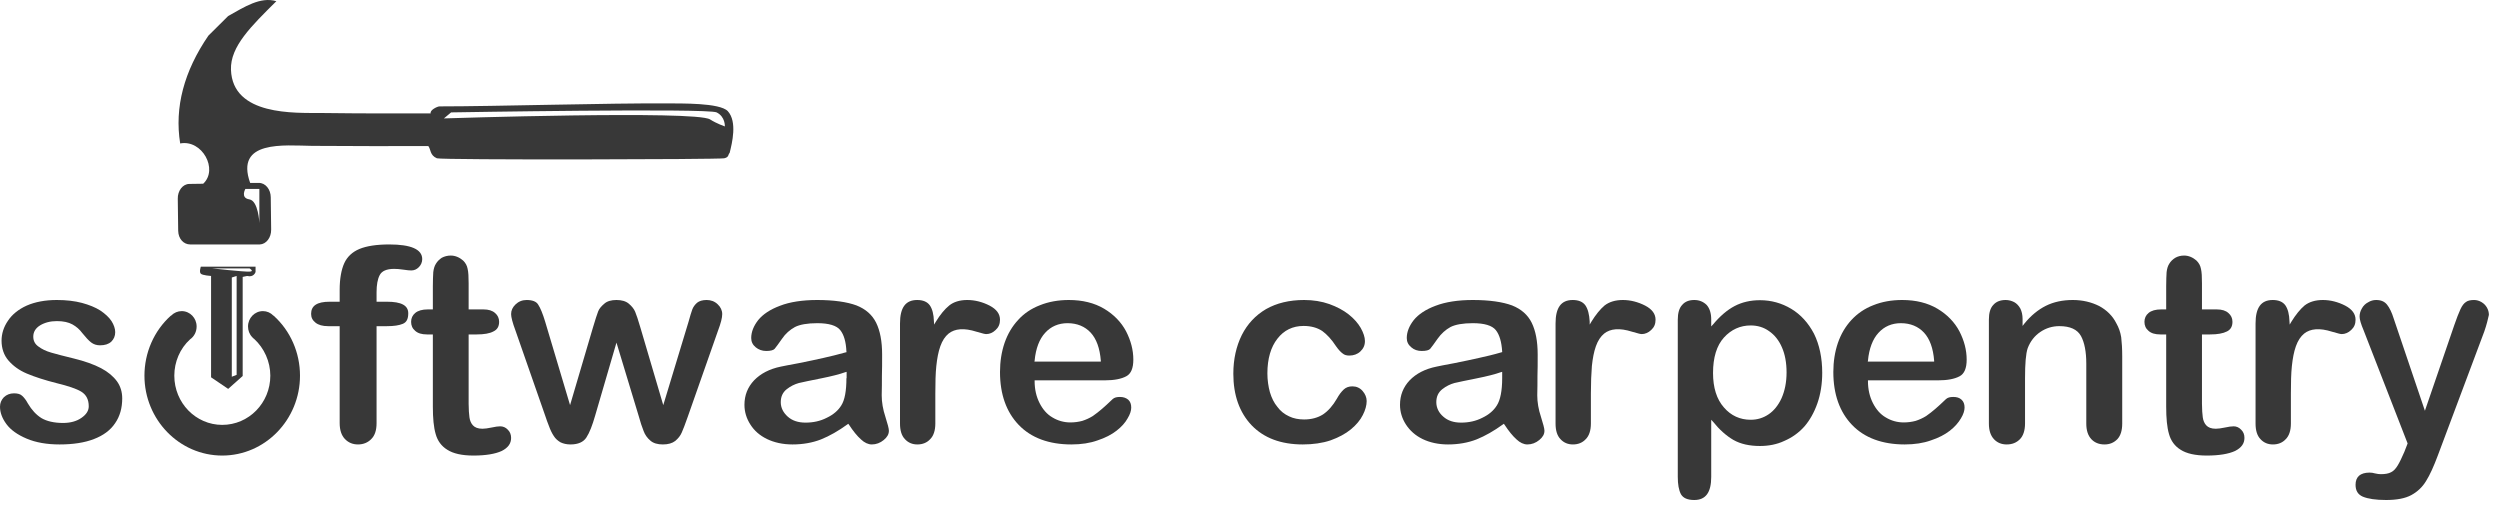
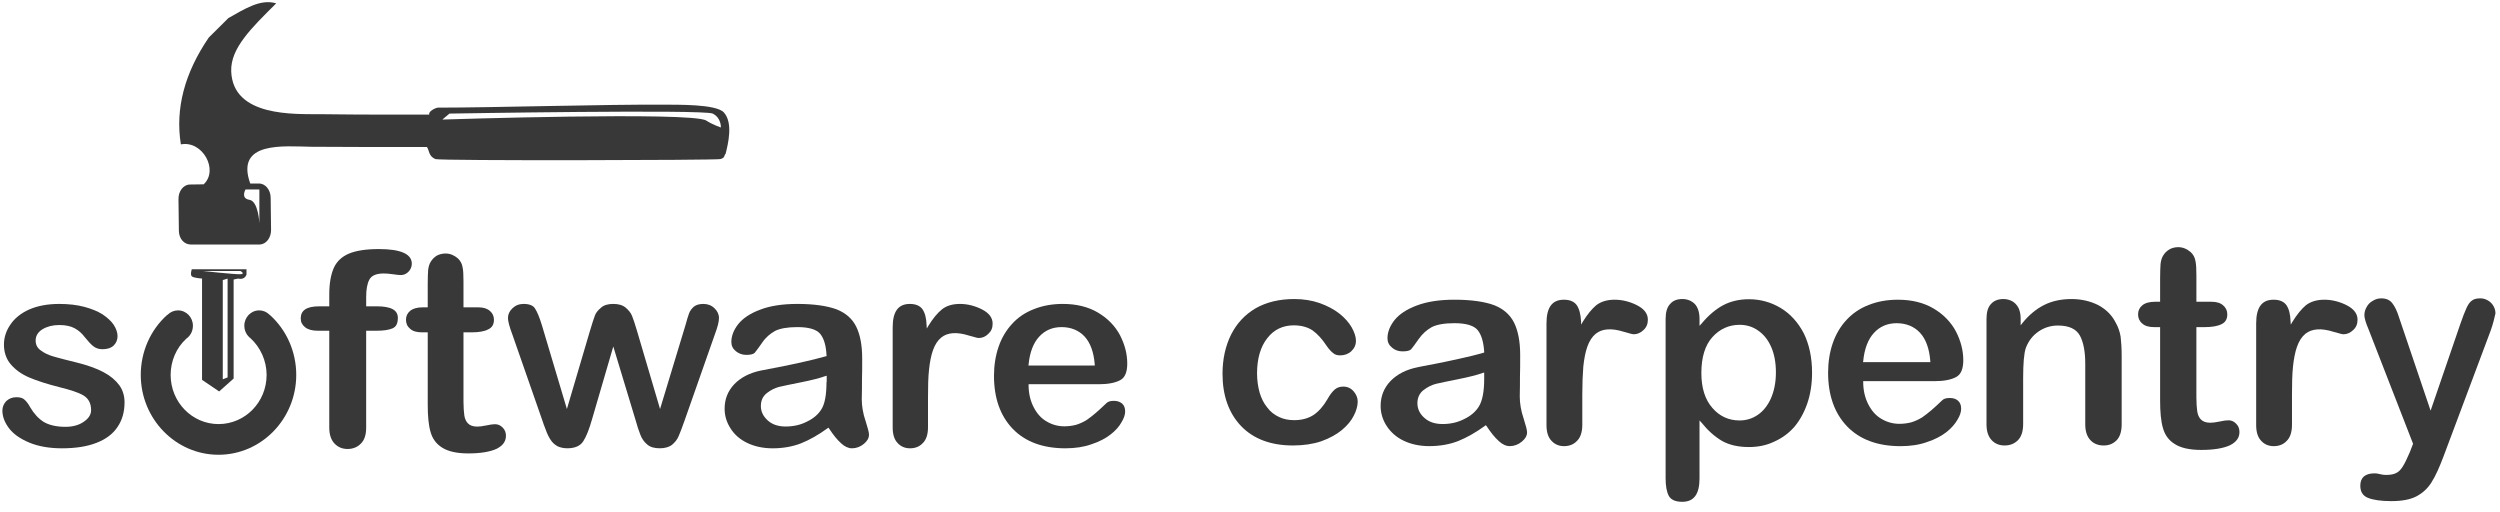
- <svg xmlns="http://www.w3.org/2000/svg" width="225" height="46" viewBox="0 0 225 46" fill="none">
-   <path fill-rule="evenodd" clip-rule="evenodd" d="M65.506 10.008C64.786 9.233 61.205 9.323 60.215 9.305C54.78 9.269 44.631 9.575 39.556 9.575C39.358 9.575 38.657 9.918 38.765 10.206C35.166 10.206 33.258 10.224 28.903 10.17C26.546 10.152 20.931 10.441 20.787 6.275C20.715 4.183 22.623 2.344 24.872 0.108C23.433 -0.325 21.993 0.631 20.535 1.442C19.834 2.146 19.348 2.614 18.754 3.21C16.558 6.419 15.695 9.665 16.216 12.911C18.196 12.533 19.672 15.256 18.286 16.536L17.044 16.554C16.45 16.554 15.982 17.167 16 17.889L16.037 20.774C16.055 21.513 16.54 22 17.116 22H23.379C23.954 21.982 24.422 21.387 24.404 20.648L24.368 17.762C24.368 17.041 23.882 16.446 23.289 16.464H22.515C21.129 12.587 25.574 13.092 28.093 13.128C32.808 13.164 34.392 13.146 38.549 13.146C38.783 13.434 38.675 13.975 39.322 14.246C39.736 14.408 64.732 14.354 65.182 14.246C65.632 14.138 65.506 13.921 65.668 13.759C65.883 12.893 66.369 10.964 65.506 10.008ZM23.343 17.005V20.07C23.343 20.07 23.253 18.069 22.443 17.943C21.615 17.816 22.083 17.005 22.083 17.005H23.343ZM65.236 11.379C65.236 11.379 64.498 11.126 63.904 10.747C62.626 9.918 39.952 10.657 39.952 10.657L40.6 10.116C40.6 10.116 63.706 9.72 64.498 10.116C65.29 10.513 65.236 11.379 65.236 11.379Z" fill="#383838" />
-   <path fill-rule="evenodd" clip-rule="evenodd" d="M10.352 38.1C10.79 37.473 11 36.724 11 35.852C11 35.278 10.842 34.755 10.527 34.319C10.194 33.866 9.721 33.465 9.091 33.134C8.46 32.803 7.637 32.507 6.639 32.263C5.763 32.054 5.115 31.879 4.624 31.74C4.134 31.601 3.748 31.409 3.451 31.182C3.135 30.956 2.995 30.66 2.995 30.294C2.995 29.893 3.188 29.544 3.608 29.283C4.011 29.039 4.519 28.899 5.115 28.899C5.71 28.899 6.166 29.004 6.516 29.196C6.866 29.387 7.164 29.649 7.409 29.98C7.707 30.346 7.97 30.642 8.197 30.816C8.425 30.991 8.688 31.078 9.003 31.078C9.441 31.078 9.774 30.973 10.019 30.747C10.247 30.52 10.369 30.241 10.369 29.893C10.369 29.579 10.247 29.231 10.037 28.899C9.809 28.551 9.459 28.237 9.021 27.941C8.583 27.662 8.022 27.436 7.374 27.261C6.709 27.087 5.955 27 5.115 27C4.064 27 3.153 27.174 2.4 27.505C1.664 27.837 1.086 28.307 0.718 28.865C0.333 29.422 0.14 30.032 0.14 30.66C0.14 31.357 0.35 31.966 0.753 32.437C1.174 32.925 1.717 33.326 2.417 33.622C3.118 33.918 4.029 34.215 5.132 34.493C6.131 34.737 6.866 34.981 7.304 35.243C7.76 35.521 7.987 35.957 7.987 36.567C7.987 36.968 7.76 37.316 7.322 37.613C6.901 37.909 6.341 38.066 5.675 38.066C4.869 38.066 4.204 37.909 3.731 37.63C3.258 37.334 2.855 36.898 2.505 36.306C2.347 36.009 2.172 35.783 1.997 35.626C1.839 35.469 1.594 35.4 1.261 35.4C0.893 35.4 0.596 35.521 0.35 35.748C0.123 35.992 0 36.271 0 36.602C0 37.125 0.193 37.648 0.578 38.17C0.963 38.693 1.576 39.129 2.4 39.477C3.223 39.826 4.221 40 5.36 40C6.568 40 7.619 39.843 8.46 39.512C9.283 39.198 9.932 38.728 10.352 38.1Z" fill="#383838" />
-   <path fill-rule="evenodd" clip-rule="evenodd" d="M35.036 22C33.891 22 32.991 22.141 32.353 22.405C31.715 22.669 31.246 23.108 30.983 23.689C30.721 24.27 30.57 25.079 30.57 26.082V27.155H29.67C28.544 27.155 28 27.507 28 28.246C28 28.581 28.131 28.827 28.394 29.038C28.657 29.249 29.032 29.355 29.538 29.355H30.57V38.082C30.57 38.715 30.739 39.191 31.039 39.507C31.358 39.842 31.752 40 32.221 40C32.709 40 33.122 39.824 33.422 39.507C33.741 39.191 33.891 38.715 33.891 38.082V29.355H34.829C35.448 29.355 35.917 29.285 36.255 29.144C36.593 29.003 36.743 28.704 36.743 28.194C36.743 27.49 36.124 27.155 34.829 27.155H33.891V26.293C33.891 25.642 33.985 25.114 34.173 24.762C34.36 24.393 34.792 24.199 35.467 24.199C35.692 24.199 35.974 24.217 36.311 24.27C36.649 24.323 36.874 24.34 37.006 24.34C37.268 24.34 37.493 24.252 37.7 24.041C37.887 23.848 38 23.601 38 23.32C38 22.44 36.987 22 35.036 22Z" fill="#383838" />
-   <path fill-rule="evenodd" clip-rule="evenodd" d="M46 39.414C46 39.126 45.908 38.874 45.707 38.676C45.506 38.459 45.268 38.369 45.012 38.369C44.829 38.369 44.573 38.405 44.244 38.477C43.896 38.55 43.622 38.586 43.421 38.586C43.018 38.586 42.744 38.477 42.561 38.279C42.396 38.099 42.287 37.847 42.25 37.559C42.213 37.27 42.177 36.856 42.177 36.333V30.099H42.908C43.567 30.099 44.079 30.009 44.408 29.829C44.756 29.667 44.921 29.378 44.921 28.964C44.921 28.64 44.793 28.369 44.555 28.171C44.317 27.955 43.969 27.847 43.512 27.847H42.177V25.486C42.177 24.928 42.158 24.495 42.085 24.189C42.031 23.901 41.902 23.667 41.683 23.451C41.354 23.162 40.969 23 40.567 23C40.274 23 40 23.072 39.762 23.198C39.543 23.342 39.36 23.523 39.232 23.739C39.104 23.937 39.031 24.189 38.994 24.495C38.976 24.802 38.957 25.216 38.957 25.757V27.847H38.5C38.006 27.847 37.622 27.955 37.366 28.171C37.128 28.369 37 28.64 37 28.964C37 29.288 37.11 29.559 37.366 29.775C37.604 29.991 37.951 30.099 38.427 30.099H38.957V36.604C38.957 37.631 39.031 38.459 39.213 39.072C39.378 39.667 39.726 40.153 40.256 40.477C40.787 40.82 41.573 41 42.616 41C43.713 41 44.573 40.856 45.158 40.586C45.726 40.297 46 39.919 46 39.414Z" fill="#383838" />
-   <path fill-rule="evenodd" clip-rule="evenodd" d="M61.899 37.508L64.624 29.753C64.874 29.091 65 28.603 65 28.272C65 27.941 64.857 27.627 64.588 27.383C64.319 27.122 63.978 27 63.602 27C63.225 27 62.939 27.087 62.742 27.244C62.544 27.418 62.401 27.61 62.311 27.837C62.222 28.063 62.114 28.446 61.971 28.952L59.694 36.462L57.633 29.474C57.436 28.795 57.275 28.324 57.167 28.063C57.059 27.802 56.862 27.558 56.593 27.331C56.325 27.105 55.948 27 55.482 27C55.016 27 54.64 27.105 54.389 27.331C54.12 27.558 53.923 27.784 53.833 28.028C53.725 28.29 53.582 28.777 53.367 29.474L51.306 36.462L49.065 28.952C48.85 28.237 48.635 27.715 48.438 27.418C48.276 27.139 47.918 27 47.398 27C47.004 27 46.663 27.139 46.394 27.401C46.126 27.662 46 27.941 46 28.272C46 28.534 46.126 29.039 46.394 29.753L49.101 37.508C49.173 37.717 49.262 37.996 49.406 38.344C49.531 38.693 49.675 38.989 49.836 39.233C49.997 39.495 50.212 39.669 50.445 39.808C50.696 39.93 51.001 40 51.342 40C52.023 40 52.507 39.791 52.776 39.373C53.062 38.937 53.313 38.275 53.564 37.404L55.482 30.834L57.472 37.404C57.633 37.979 57.776 38.432 57.92 38.78C58.045 39.129 58.26 39.425 58.529 39.651C58.798 39.895 59.193 40 59.658 40C60.124 40 60.501 39.895 60.77 39.686C61.039 39.46 61.236 39.216 61.361 38.92C61.487 38.641 61.666 38.17 61.899 37.508Z" fill="#383838" />
-   <path fill-rule="evenodd" clip-rule="evenodd" d="M79.686 37.515C79.465 36.854 79.354 36.194 79.354 35.586C79.372 34.943 79.372 34.352 79.372 33.83C79.391 33.309 79.391 32.648 79.391 31.901C79.391 30.719 79.206 29.763 78.855 29.051C78.504 28.338 77.913 27.817 77.082 27.487C76.233 27.174 75.033 27 73.555 27C72.226 27 71.081 27.174 70.195 27.521C69.308 27.852 68.662 28.286 68.237 28.808C67.831 29.329 67.609 29.868 67.609 30.424C67.609 30.754 67.739 31.032 68.016 31.258C68.274 31.467 68.588 31.588 68.957 31.588C69.345 31.588 69.604 31.519 69.715 31.397C69.844 31.241 70.065 30.945 70.379 30.493C70.693 30.024 71.099 29.677 71.543 29.433C71.986 29.207 72.669 29.086 73.555 29.086C74.59 29.086 75.291 29.294 75.624 29.711C75.956 30.128 76.141 30.771 76.178 31.64L76.196 31.692L76.122 31.71C75.421 31.901 74.756 32.075 74.109 32.214C73.5 32.353 72.761 32.509 71.894 32.683C70.989 32.857 70.49 32.944 70.269 32.996C69.253 33.205 68.459 33.622 67.868 34.23C67.296 34.838 67 35.568 67 36.437C67 37.063 67.185 37.671 67.535 38.21C67.886 38.766 68.385 39.2 69.031 39.513C69.678 39.826 70.453 40 71.321 40C72.263 40 73.131 39.844 73.888 39.548C74.663 39.235 75.457 38.783 76.27 38.193L76.344 38.14L76.399 38.21C76.787 38.801 77.138 39.235 77.489 39.548C77.803 39.844 78.135 40 78.467 40C78.855 40 79.224 39.861 79.538 39.6C79.852 39.34 80 39.079 80 38.766C80 38.575 79.889 38.158 79.686 37.515ZM76.178 34.039C76.178 35.168 76.03 36.003 75.716 36.489C75.439 36.941 74.996 37.324 74.405 37.602C73.832 37.897 73.186 38.036 72.503 38.036C71.838 38.036 71.303 37.862 70.896 37.497C70.49 37.132 70.269 36.698 70.269 36.194C70.269 35.69 70.453 35.307 70.804 35.029C71.155 34.751 71.524 34.578 71.894 34.473C72.263 34.386 72.928 34.247 73.888 34.056C74.848 33.865 75.587 33.674 76.067 33.5L76.196 33.465V34.039H76.178Z" fill="#383838" />
-   <path fill-rule="evenodd" clip-rule="evenodd" d="M89.066 27.505C88.419 27.174 87.737 27 87.054 27C86.371 27 85.832 27.174 85.437 27.488C85.024 27.819 84.611 28.324 84.216 28.969L84.072 29.213L84.054 28.934C84.036 28.29 83.91 27.802 83.677 27.471C83.443 27.157 83.066 27 82.545 27C81.503 27 81 27.68 81 29.109V38.118C81 38.745 81.144 39.216 81.449 39.529C81.737 39.843 82.114 40 82.563 40C83.03 40 83.425 39.843 83.713 39.529C84.018 39.233 84.18 38.745 84.18 38.118V35.417C84.18 34.441 84.198 33.605 84.269 32.942C84.341 32.263 84.449 31.67 84.629 31.165C84.808 30.66 85.06 30.276 85.383 30.015C85.94 29.579 86.749 29.492 87.898 29.858C88.473 30.032 88.671 30.067 88.76 30.067C89.066 30.067 89.353 29.945 89.605 29.701C89.874 29.457 90 29.161 90 28.777C90 28.255 89.695 27.837 89.066 27.505Z" fill="#383838" />
-   <path fill-rule="evenodd" clip-rule="evenodd" d="M101.484 37.654C101.707 37.289 101.811 36.959 101.811 36.681C101.811 36.368 101.725 36.142 101.535 35.968C101.346 35.812 101.105 35.725 100.795 35.725C100.502 35.725 100.296 35.777 100.141 35.916C99.745 36.298 99.418 36.594 99.177 36.802C98.918 37.028 98.643 37.237 98.35 37.445C98.04 37.636 97.73 37.775 97.403 37.88C97.076 37.967 96.715 38.019 96.336 38.019C95.75 38.019 95.199 37.862 94.717 37.567C94.235 37.289 93.856 36.854 93.564 36.281C93.271 35.707 93.116 35.047 93.116 34.3V34.23H99.452C100.261 34.23 100.915 34.108 101.363 33.865C101.793 33.639 102 33.135 102 32.37C102 31.501 101.776 30.65 101.346 29.816C100.915 28.999 100.244 28.303 99.366 27.782C98.488 27.261 97.42 27 96.198 27C95.251 27 94.373 27.156 93.598 27.469C92.823 27.765 92.152 28.217 91.636 28.79C91.102 29.364 90.689 30.059 90.413 30.858C90.138 31.658 90 32.544 90 33.483C90 35.481 90.568 37.08 91.687 38.245C92.806 39.409 94.407 40 96.422 40C97.317 40 98.109 39.878 98.781 39.635C99.469 39.409 100.037 39.114 100.485 38.766C100.933 38.418 101.277 38.036 101.484 37.654ZM93.116 32.457C93.219 31.362 93.547 30.511 94.063 29.954C94.58 29.381 95.268 29.086 96.078 29.086C96.938 29.086 97.644 29.381 98.161 29.937C98.677 30.493 98.987 31.345 99.073 32.457V32.544H93.099L93.116 32.457Z" fill="#383838" />
-   <path fill-rule="evenodd" clip-rule="evenodd" d="M122.654 37.351C122.879 36.916 123 36.48 123 36.096C123 35.783 122.879 35.469 122.636 35.19C122.394 34.911 122.082 34.772 121.719 34.772C121.407 34.772 121.147 34.859 120.939 35.051C120.714 35.26 120.506 35.539 120.316 35.887C119.952 36.515 119.537 36.985 119.069 37.299C118.602 37.595 118.03 37.752 117.372 37.752C116.87 37.752 116.42 37.665 116.022 37.473C115.606 37.282 115.242 37.003 114.965 36.619C114.671 36.271 114.446 35.818 114.29 35.295C114.152 34.789 114.065 34.215 114.065 33.605C114.065 32.28 114.377 31.235 114.965 30.485C115.554 29.718 116.351 29.335 117.32 29.335C117.996 29.335 118.55 29.492 119 29.788C119.433 30.102 119.848 30.555 120.247 31.165C120.455 31.461 120.662 31.688 120.835 31.81C120.991 31.949 121.199 32.001 121.442 32.001C121.823 32.001 122.169 31.879 122.429 31.635C122.706 31.374 122.844 31.078 122.844 30.694C122.844 30.346 122.706 29.945 122.463 29.509C122.221 29.091 121.857 28.673 121.372 28.29C120.905 27.924 120.316 27.61 119.641 27.366C118.948 27.122 118.186 27 117.372 27C116.039 27 114.896 27.279 113.944 27.819C112.991 28.377 112.264 29.161 111.762 30.154C111.26 31.165 111 32.332 111 33.639C111 35.574 111.554 37.125 112.645 38.275C113.753 39.425 115.294 40 117.251 40C118.169 40 119.017 39.878 119.745 39.634C120.472 39.373 121.095 39.042 121.58 38.641C122.065 38.24 122.429 37.804 122.654 37.351Z" fill="#383838" />
-   <path fill-rule="evenodd" clip-rule="evenodd" d="M138.686 37.515C138.464 36.854 138.354 36.194 138.354 35.586C138.372 34.943 138.372 34.352 138.372 33.83C138.391 33.309 138.391 32.648 138.391 31.901C138.391 30.719 138.206 29.763 137.855 29.051C137.504 28.338 136.913 27.817 136.082 27.487C135.233 27.174 134.051 27 132.555 27C131.226 27 130.099 27.174 129.195 27.521C128.308 27.852 127.662 28.286 127.237 28.808C126.831 29.329 126.609 29.868 126.609 30.424C126.609 30.754 126.739 31.032 127.016 31.258C127.274 31.484 127.588 31.588 127.957 31.588C128.345 31.588 128.604 31.519 128.714 31.397C128.844 31.241 129.065 30.945 129.379 30.493C129.712 30.024 130.099 29.677 130.543 29.433C130.986 29.207 131.669 29.086 132.555 29.086C133.589 29.086 134.291 29.294 134.624 29.711C134.956 30.128 135.141 30.771 135.196 31.64V31.692L135.122 31.71C134.42 31.918 133.737 32.075 133.109 32.214C132.5 32.353 131.761 32.509 130.893 32.683C129.989 32.857 129.49 32.944 129.287 32.996C128.253 33.205 127.459 33.622 126.868 34.23C126.295 34.838 126 35.568 126 36.437C126 37.063 126.185 37.671 126.536 38.21C126.886 38.749 127.385 39.2 128.031 39.513C128.678 39.826 129.453 40 130.321 40C131.263 40 132.131 39.844 132.888 39.548C133.663 39.235 134.457 38.783 135.27 38.193L135.344 38.14L135.399 38.21C135.787 38.801 136.138 39.235 136.489 39.548C136.803 39.844 137.135 40 137.467 40C137.855 40 138.224 39.861 138.538 39.6C138.852 39.34 139 39.079 139 38.766C139 38.575 138.889 38.158 138.686 37.515ZM135.196 34.039C135.196 35.168 135.03 36.003 134.716 36.489C134.439 36.941 133.996 37.324 133.405 37.602C132.832 37.897 132.186 38.036 131.503 38.036C130.838 38.036 130.303 37.862 129.896 37.497C129.49 37.15 129.268 36.698 129.268 36.194C129.268 35.69 129.453 35.307 129.804 35.029C130.155 34.751 130.524 34.578 130.893 34.473C131.263 34.386 131.928 34.247 132.888 34.056C133.848 33.865 134.587 33.674 135.067 33.5L135.196 33.465V34.039Z" fill="#383838" />
-   <path fill-rule="evenodd" clip-rule="evenodd" d="M148.066 27.505C147.419 27.174 146.737 27 146.054 27C145.371 27 144.832 27.174 144.419 27.488C144.024 27.819 143.611 28.324 143.216 28.969L143.072 29.213V28.934C143.036 28.29 142.91 27.802 142.677 27.471C142.443 27.157 142.066 27 141.545 27C140.503 27 140 27.68 140 29.109V38.118C140 38.745 140.144 39.216 140.449 39.529C140.737 39.843 141.114 40 141.563 40C142.03 40 142.425 39.843 142.713 39.529C143.018 39.233 143.18 38.745 143.18 38.118V35.417C143.18 34.441 143.216 33.605 143.269 32.942C143.341 32.263 143.449 31.67 143.629 31.165C143.808 30.66 144.06 30.276 144.383 30.015C144.94 29.579 145.749 29.492 146.898 29.858C147.473 30.032 147.671 30.067 147.76 30.067C148.048 30.067 148.353 29.945 148.605 29.701C148.874 29.457 149 29.161 149 28.777C149 28.255 148.695 27.837 148.066 27.505Z" fill="#383838" />
-   <path fill-rule="evenodd" clip-rule="evenodd" d="M162.386 38.395C162.876 37.832 163.275 37.127 163.565 36.299C163.855 35.472 164 34.538 164 33.552C164 32.196 163.746 31.016 163.257 30.029C162.749 29.061 162.06 28.303 161.208 27.793C160.356 27.282 159.413 27.018 158.397 27.018C157.545 27.018 156.784 27.194 156.113 27.546C155.442 27.898 154.789 28.462 154.173 29.202L154.01 29.378V28.761C154.01 28.18 153.865 27.74 153.593 27.44C153.303 27.159 152.94 27 152.487 27C152.015 27 151.653 27.141 151.399 27.44C151.127 27.722 151 28.18 151 28.779V42.904C151 43.591 151.091 44.119 151.29 44.489C151.49 44.824 151.87 45 152.487 45C153.52 45 154.01 44.313 154.01 42.922V37.779L154.173 37.955C154.753 38.677 155.37 39.223 156.004 39.593C156.657 39.963 157.455 40.139 158.397 40.139C159.177 40.139 159.921 39.998 160.591 39.681C161.28 39.382 161.879 38.959 162.386 38.395ZM160.338 35.842C160.047 36.475 159.649 36.969 159.177 37.286C158.688 37.62 158.144 37.779 157.563 37.779C156.603 37.779 155.787 37.409 155.152 36.669C154.499 35.93 154.173 34.89 154.173 33.569C154.173 32.178 154.499 31.104 155.152 30.382C155.805 29.66 156.621 29.29 157.563 29.29C158.162 29.29 158.724 29.448 159.213 29.8C159.703 30.135 160.102 30.628 160.374 31.262C160.646 31.879 160.791 32.636 160.791 33.517C160.791 34.415 160.628 35.19 160.338 35.842Z" fill="#383838" />
-   <path fill-rule="evenodd" clip-rule="evenodd" d="M176.484 37.654C176.707 37.289 176.811 36.959 176.811 36.681C176.811 36.368 176.725 36.142 176.535 35.968C176.346 35.794 176.105 35.725 175.795 35.725C175.502 35.725 175.296 35.777 175.141 35.916C174.745 36.298 174.418 36.594 174.176 36.802C173.918 37.028 173.643 37.237 173.35 37.445C173.04 37.636 172.73 37.775 172.403 37.88C172.076 37.967 171.714 38.019 171.336 38.019C170.75 38.019 170.199 37.862 169.717 37.567C169.235 37.289 168.857 36.854 168.564 36.281C168.271 35.707 168.116 35.047 168.116 34.3V34.23H174.452C175.261 34.23 175.915 34.108 176.363 33.865C176.793 33.639 177 33.135 177 32.37C177 31.501 176.776 30.65 176.346 29.816C175.915 28.999 175.244 28.303 174.366 27.782C173.488 27.261 172.42 27 171.198 27C170.234 27 169.373 27.156 168.598 27.469C167.824 27.765 167.169 28.217 166.636 28.79C166.102 29.364 165.689 30.059 165.413 30.858C165.138 31.658 165 32.544 165 33.483C165 35.481 165.568 37.08 166.687 38.245C167.806 39.409 169.407 40 171.422 40C172.317 40 173.109 39.878 173.78 39.635C174.469 39.409 175.037 39.114 175.485 38.766C175.933 38.418 176.26 38.036 176.484 37.654ZM168.116 32.457C168.22 31.362 168.547 30.511 169.063 29.954C169.58 29.381 170.268 29.086 171.077 29.086C171.938 29.086 172.644 29.381 173.161 29.937C173.677 30.493 173.987 31.345 174.073 32.457V32.544H168.099L168.116 32.457Z" fill="#383838" />
-   <path fill-rule="evenodd" clip-rule="evenodd" d="M191 32.089C191 31.391 190.963 30.799 190.908 30.346C190.835 29.893 190.688 29.474 190.467 29.091C190.136 28.429 189.603 27.906 188.923 27.54C188.225 27.192 187.435 27 186.553 27C185.634 27 184.825 27.174 184.127 27.523C183.429 27.871 182.767 28.412 182.179 29.143L182.032 29.335V28.708C182.032 28.342 181.959 28.028 181.83 27.767C181.683 27.505 181.499 27.314 181.279 27.192C181.04 27.07 180.783 27 180.507 27C180.047 27 179.662 27.139 179.404 27.436C179.129 27.715 179 28.168 179 28.76V38.118C179 38.728 179.147 39.198 179.459 39.529C179.753 39.843 180.139 40 180.599 40C181.095 40 181.481 39.843 181.793 39.529C182.087 39.233 182.253 38.745 182.253 38.118V34.058C182.253 32.716 182.326 31.827 182.492 31.339C182.73 30.712 183.116 30.224 183.631 29.875C184.145 29.527 184.715 29.352 185.34 29.352C186.314 29.352 186.957 29.649 187.288 30.241C187.6 30.816 187.766 31.653 187.766 32.716V38.118C187.766 38.728 187.913 39.198 188.225 39.529C188.519 39.843 188.923 40 189.401 40C189.879 40 190.247 39.843 190.559 39.529C190.853 39.216 191 38.745 191 38.118V32.089Z" fill="#383838" />
-   <path fill-rule="evenodd" clip-rule="evenodd" d="M202 39.414C202 39.108 201.909 38.874 201.707 38.676C201.506 38.459 201.268 38.369 201.03 38.369C200.829 38.369 200.573 38.405 200.244 38.477C199.896 38.55 199.622 38.586 199.421 38.586C199.018 38.586 198.744 38.477 198.561 38.279C198.396 38.099 198.287 37.847 198.25 37.559C198.213 37.27 198.177 36.856 198.177 36.333V30.099H198.909C199.567 30.099 200.079 30.009 200.427 29.829C200.756 29.667 200.921 29.378 200.921 28.964C200.921 28.64 200.793 28.369 200.555 28.171C200.317 27.955 199.97 27.847 199.512 27.847H198.177V25.486C198.177 24.928 198.159 24.495 198.085 24.189C198.03 23.901 197.902 23.667 197.683 23.451C197.354 23.162 196.97 23 196.567 23C196.274 23 196 23.072 195.78 23.198C195.543 23.342 195.36 23.523 195.232 23.739C195.104 23.937 195.03 24.189 194.994 24.495C194.976 24.802 194.957 25.216 194.957 25.757V27.847H194.5C194.006 27.847 193.622 27.955 193.366 28.171C193.128 28.369 193 28.64 193 28.964C193 29.288 193.11 29.559 193.366 29.775C193.604 29.991 193.951 30.099 194.427 30.099H194.957V36.604C194.957 37.631 195.03 38.459 195.213 39.072C195.378 39.667 195.726 40.153 196.256 40.477C196.787 40.82 197.573 41 198.616 41C199.713 41 200.573 40.856 201.159 40.586C201.726 40.297 202 39.919 202 39.414Z" fill="#383838" />
-   <path fill-rule="evenodd" clip-rule="evenodd" d="M211.066 27.505C210.419 27.174 209.737 27 209.054 27C208.371 27 207.832 27.174 207.419 27.488C207.024 27.819 206.611 28.324 206.216 28.969L206.072 29.213L206.054 28.934C206.036 28.29 205.91 27.802 205.677 27.471C205.443 27.157 205.066 27 204.545 27C203.503 27 203 27.68 203 29.109V38.118C203 38.745 203.144 39.216 203.449 39.529C203.737 39.843 204.114 40 204.563 40C205.03 40 205.425 39.843 205.713 39.529C206.018 39.233 206.18 38.745 206.18 38.118V35.417C206.18 34.441 206.198 33.605 206.269 32.942C206.341 32.263 206.449 31.67 206.629 31.165C206.808 30.66 207.06 30.276 207.383 30.015C207.94 29.579 208.749 29.492 209.898 29.858C210.473 30.032 210.671 30.067 210.76 30.067C211.048 30.067 211.353 29.945 211.605 29.701C211.874 29.457 212 29.161 212 28.777C212 28.255 211.695 27.837 211.066 27.505Z" fill="#383838" />
-   <path fill-rule="evenodd" clip-rule="evenodd" d="M218.346 43.292C218.692 42.746 219.037 41.971 219.401 41.002L223.585 29.836C223.689 29.536 223.775 29.254 223.844 28.99C223.914 28.708 223.965 28.497 224 28.339C224 28.127 223.948 27.898 223.827 27.687C223.706 27.476 223.55 27.317 223.343 27.194C223.135 27.07 222.911 27 222.669 27C222.357 27 222.098 27.053 221.942 27.176C221.769 27.282 221.597 27.493 221.441 27.828C221.285 28.162 221.095 28.656 220.888 29.254L218.242 36.969L215.441 28.691C215.268 28.127 215.061 27.704 214.836 27.423C214.611 27.141 214.3 27 213.85 27C213.591 27 213.349 27.07 213.124 27.211C212.882 27.335 212.692 27.528 212.571 27.757C212.432 27.986 212.363 28.233 212.363 28.497C212.363 28.744 212.484 29.166 212.726 29.73L216.686 39.91L216.392 40.667C216.167 41.196 215.96 41.618 215.787 41.9C215.614 42.182 215.424 42.393 215.199 42.499C214.974 42.622 214.663 42.675 214.282 42.675C214.127 42.675 213.954 42.657 213.746 42.605C213.573 42.552 213.418 42.534 213.245 42.534C212.83 42.534 212.519 42.64 212.311 42.816C212.104 43.01 212 43.274 212 43.626C212 44.155 212.207 44.507 212.657 44.701C213.124 44.894 213.816 45 214.749 45C215.7 45 216.461 44.859 217.014 44.56C217.568 44.26 218.017 43.838 218.346 43.292Z" fill="#383838" />
-   <path fill-rule="evenodd" clip-rule="evenodd" d="M18.073 24C18.073 24 17.909 24.478 18.073 24.632C18.217 24.786 18.996 24.837 18.996 24.837V33.958L20.536 35L21.841 33.839V24.922L22.239 24.837C22.855 24.991 23 24.478 23 24.478V24H18.073ZM21.297 33.736L20.862 33.907V24.974L21.297 24.837V33.736ZM22.456 24.444C22.004 24.478 19.069 24.154 19.069 24.154H22.456C22.456 24.154 22.927 24.427 22.456 24.444Z" fill="#383838" />
-   <path fill-rule="evenodd" clip-rule="evenodd" d="M24.626 28.412L24.591 28.395C24.347 28.143 24.015 28 23.666 28C22.915 28 22.322 28.628 22.322 29.381C22.322 29.739 22.444 30.08 22.706 30.349L22.723 30.367C22.758 30.421 22.811 30.457 22.863 30.492C23.788 31.335 24.329 32.554 24.329 33.81C24.329 36.266 22.392 38.239 20 38.239C17.626 38.239 15.688 36.266 15.688 33.81C15.688 32.572 16.195 31.371 17.102 30.546C17.486 30.277 17.696 29.847 17.696 29.381C17.696 28.628 17.102 28 16.352 28C16.003 28 15.671 28.143 15.409 28.395L15.392 28.43L15.374 28.412C13.855 29.775 13 31.748 13 33.81C13 37.772 16.142 41 20 41C23.858 41 27 37.772 27 33.81C27 31.748 26.145 29.775 24.626 28.412Z" fill="#383838" />
+ <svg xmlns="http://www.w3.org/2000/svg" width="225" height="46" viewBox="0 0 225 46" fill="none" version="1.1" id="svg1125">
+   <defs id="defs1129" />
+   <g id="g2313" transform="matrix(0.9914553,0,0,0.9914553,0.1999978,0.1937756)" style="stroke-width:1.009">
+     <path fill-rule="evenodd" clip-rule="evenodd" d="M 65.506,10.008 C 64.786,9.233 61.205,9.323 60.215,9.305 54.78,9.269 44.631,9.575 39.556,9.575 c -0.198,0 -0.9,0.343 -0.792,0.631 -3.599,0 -5.507,0.018 -9.861,-0.036 -2.357,-0.018 -7.972,0.271 -8.116,-3.895 -0.072,-2.092 1.835,-3.931 4.085,-6.167 -1.44,-0.433 -2.879,0.523 -4.337,1.334 -0.702,0.703 -1.188,1.172 -1.782,1.767 -2.195,3.21 -3.059,6.456 -2.537,9.702 1.98,-0.379 3.455,2.344 2.07,3.625 l -1.242,0.018 c -0.594,0 -1.062,0.613 -1.044,1.335 l 0.036,2.885 C 16.055,21.513 16.54,22 17.116,22 h 6.262 c 0.576,-0.018 1.044,-0.613 1.026,-1.353 l -0.036,-2.885 c 0,-0.721 -0.486,-1.316 -1.08,-1.298 h -0.774 c -1.386,-3.877 3.059,-3.372 5.579,-3.336 4.715,0.036 6.298,0.018 10.455,0.018 0.234,0.288 0.126,0.83 0.774,1.1 0.414,0.162 25.409,0.108 25.859,0 0.45,-0.108 0.324,-0.325 0.486,-0.487 0.216,-0.866 0.702,-2.795 -0.162,-3.751 z m -42.163,6.997 v 3.066 c 0,0 -0.09,-2.002 -0.9,-2.128 -0.828,-0.126 -0.36,-0.938 -0.36,-0.938 z m 41.893,-5.626 c 0,0 -0.738,-0.252 -1.332,-0.631 C 62.626,9.918 39.952,10.657 39.952,10.657 l 0.648,-0.541 c 0,0 23.106,-0.397 23.898,0 0.792,0.397 0.738,1.262 0.738,1.262 z" fill="#383838" id="path1087" style="stroke-width:1.017" />
+     <g id="g2289" style="stroke-width:1.009">
+       <g id="g2141" style="stroke-width:1.009">
+         <path fill-rule="evenodd" clip-rule="evenodd" d="m 10.451,38.585 c 0.441,-0.632 0.653,-1.388 0.653,-2.266 0,-0.58 -0.159,-1.107 -0.477,-1.546 C 10.292,34.316 9.815,33.912 9.179,33.578 8.544,33.244 7.714,32.945 6.707,32.699 5.824,32.489 5.171,32.313 4.676,32.172 4.182,32.032 3.793,31.839 3.493,31.61 3.175,31.382 3.034,31.083 3.034,30.714 c 0,-0.404 0.194,-0.756 0.618,-1.019 0.406,-0.246 0.918,-0.386 1.519,-0.386 0.6,0 1.06,0.105 1.413,0.299 0.353,0.193 0.653,0.457 0.901,0.791 0.3,0.369 0.565,0.668 0.795,0.843 0.23,0.176 0.494,0.263 0.812,0.263 0.441,0 0.777,-0.105 1.024,-0.334 0.23,-0.228 0.353,-0.509 0.353,-0.861 0,-0.316 -0.124,-0.668 -0.336,-1.001 C 9.903,28.957 9.55,28.641 9.109,28.342 8.667,28.061 8.102,27.833 7.449,27.657 6.778,27.481 6.018,27.394 5.171,27.394 c -1.06,0 -1.978,0.176 -2.737,0.51 -0.742,0.334 -1.324,0.808 -1.695,1.37 -0.389,0.562 -0.583,1.177 -0.583,1.81 0,0.703 0.212,1.318 0.618,1.792 0.424,0.492 0.971,0.896 1.678,1.195 0.706,0.299 1.625,0.597 2.737,0.878 1.007,0.246 1.748,0.492 2.19,0.755 0.459,0.281 0.689,0.72 0.689,1.335 0,0.404 -0.23,0.756 -0.671,1.054 -0.424,0.299 -0.989,0.457 -1.66,0.457 -0.812,0 -1.483,-0.158 -1.96,-0.439 C 3.299,37.812 2.893,37.373 2.539,36.776 2.381,36.477 2.204,36.248 2.027,36.09 1.868,35.932 1.621,35.862 1.286,35.862 c -0.371,0 -0.671,0.123 -0.918,0.351 -0.23,0.246 -0.353,0.527 -0.353,0.861 0,0.527 0.194,1.054 0.583,1.581 0.389,0.527 1.007,0.966 1.837,1.318 0.83,0.351 1.837,0.527 2.984,0.527 1.219,0 2.278,-0.158 3.126,-0.492 0.83,-0.316 1.483,-0.791 1.907,-1.423 z" fill="#383838" id="path1089-7" style="stroke-width:1.009" />
+         <path fill-rule="evenodd" clip-rule="evenodd" d="m 34.19,22.413 c -1.154,0 -2.062,0.142 -2.705,0.408 -0.643,0.266 -1.116,0.71 -1.381,1.295 -0.265,0.585 -0.416,1.401 -0.416,2.413 v 1.082 h -0.908 c -1.135,0 -1.683,0.355 -1.683,1.1 0,0.337 0.132,0.585 0.397,0.798 0.265,0.213 0.643,0.319 1.154,0.319 h 1.04 v 8.799 c 0,0.639 0.17,1.118 0.473,1.437 0.322,0.337 0.719,0.497 1.192,0.497 0.492,0 0.908,-0.177 1.211,-0.497 0.322,-0.319 0.473,-0.798 0.473,-1.437 v -8.799 h 0.946 c 0.624,0 1.097,-0.071 1.438,-0.213 0.34,-0.142 0.492,-0.444 0.492,-0.958 0,-0.71 -0.624,-1.047 -1.929,-1.047 h -0.946 v -0.869 c 0,-0.656 0.095,-1.189 0.284,-1.543 0.189,-0.373 0.624,-0.568 1.305,-0.568 0.227,0 0.511,0.018 0.851,0.071 0.341,0.053 0.568,0.071 0.7,0.071 0.265,0 0.492,-0.089 0.7,-0.302 0.189,-0.195 0.303,-0.444 0.303,-0.727 0,-0.887 -1.021,-1.33 -2.989,-1.33 z" fill="#383838" id="path1091-9" style="stroke-width:1.009" />
+         <path fill-rule="evenodd" clip-rule="evenodd" d="m 45.727,39.366 c 0,-0.291 -0.092,-0.545 -0.295,-0.745 -0.203,-0.218 -0.443,-0.309 -0.701,-0.309 -0.184,0 -0.443,0.036 -0.775,0.109 -0.35,0.073 -0.627,0.109 -0.83,0.109 -0.406,0 -0.682,-0.109 -0.867,-0.309 -0.166,-0.182 -0.277,-0.436 -0.314,-0.727 -0.037,-0.291 -0.074,-0.708 -0.074,-1.235 v -6.285 h 0.738 c 0.664,0 1.18,-0.091 1.512,-0.273 0.35,-0.163 0.516,-0.454 0.516,-0.872 0,-0.327 -0.129,-0.599 -0.369,-0.799 -0.24,-0.218 -0.59,-0.327 -1.051,-0.327 h -1.346 v -2.38 c 0,-0.563 -0.018,-0.999 -0.092,-1.308 -0.055,-0.291 -0.185,-0.527 -0.406,-0.745 -0.332,-0.291 -0.719,-0.454 -1.125,-0.454 -0.295,0 -0.572,0.073 -0.811,0.2 -0.221,0.145 -0.406,0.327 -0.535,0.545 -0.129,0.2 -0.203,0.454 -0.24,0.763 -0.018,0.309 -0.037,0.727 -0.037,1.272 v 2.107 h -0.461 c -0.498,0 -0.885,0.109 -1.143,0.327 -0.24,0.2 -0.369,0.472 -0.369,0.799 0,0.327 0.111,0.599 0.369,0.817 0.24,0.218 0.59,0.327 1.07,0.327 h 0.535 v 6.558 c 0,1.035 0.074,1.871 0.258,2.489 0.166,0.599 0.516,1.09 1.051,1.417 0.535,0.345 1.328,0.527 2.379,0.527 1.106,0 1.973,-0.145 2.563,-0.418 0.572,-0.291 0.848,-0.672 0.848,-1.181 z" fill="#383838" id="path1093-0" style="stroke-width:1.009" />
+         <path fill-rule="evenodd" clip-rule="evenodd" d="m 61.938,37.988 2.747,-7.818 c 0.253,-0.668 0.379,-1.16 0.379,-1.493 0,-0.334 -0.145,-0.65 -0.416,-0.896 -0.271,-0.264 -0.614,-0.387 -0.994,-0.387 -0.379,0 -0.669,0.088 -0.867,0.246 -0.199,0.176 -0.343,0.369 -0.434,0.597 -0.09,0.228 -0.199,0.615 -0.343,1.124 l -2.295,7.572 -2.078,-7.045 c -0.199,-0.685 -0.361,-1.16 -0.47,-1.423 -0.108,-0.264 -0.307,-0.51 -0.578,-0.738 -0.271,-0.228 -0.651,-0.334 -1.12,-0.334 -0.47,0 -0.849,0.105 -1.102,0.334 -0.271,0.228 -0.47,0.457 -0.56,0.703 -0.108,0.263 -0.253,0.755 -0.47,1.458 l -2.078,7.045 -2.259,-7.572 c -0.217,-0.72 -0.434,-1.247 -0.633,-1.546 -0.163,-0.281 -0.524,-0.422 -1.048,-0.422 -0.398,0 -0.741,0.141 -1.012,0.404 -0.271,0.264 -0.398,0.545 -0.398,0.878 0,0.264 0.126,0.773 0.398,1.493 l 2.729,7.818 c 0.072,0.211 0.163,0.492 0.307,0.843 0.126,0.351 0.271,0.65 0.434,0.896 0.163,0.264 0.38,0.439 0.614,0.58 0.253,0.123 0.56,0.193 0.904,0.193 0.687,0 1.175,-0.211 1.446,-0.632 0.289,-0.439 0.542,-1.107 0.795,-1.985 l 1.934,-6.624 2.006,6.624 c 0.163,0.58 0.307,1.037 0.452,1.388 0.127,0.351 0.343,0.65 0.614,0.878 0.271,0.246 0.669,0.351 1.139,0.351 0.47,0 0.849,-0.105 1.12,-0.316 0.271,-0.228 0.47,-0.474 0.596,-0.773 0.126,-0.281 0.307,-0.756 0.542,-1.423 z" fill="#383838" id="path1095-2" style="stroke-width:1.009" />
+         <path fill-rule="evenodd" clip-rule="evenodd" d="m 78.361,37.995 c -0.223,-0.666 -0.335,-1.332 -0.335,-1.945 0.019,-0.648 0.019,-1.244 0.019,-1.77 0.019,-0.526 0.019,-1.191 0.019,-1.945 0,-1.191 -0.186,-2.155 -0.54,-2.874 -0.354,-0.718 -0.949,-1.244 -1.787,-1.577 -0.856,-0.315 -2.067,-0.491 -3.556,-0.491 -1.34,0 -2.495,0.175 -3.388,0.526 -0.894,0.333 -1.545,0.771 -1.973,1.297 -0.41,0.526 -0.633,1.069 -0.633,1.63 0,0.333 0.13,0.613 0.41,0.841 0.261,0.21 0.577,0.333 0.95,0.333 0.391,0 0.652,-0.07 0.763,-0.193 0.13,-0.158 0.354,-0.456 0.67,-0.911 0.316,-0.473 0.726,-0.823 1.173,-1.069 0.447,-0.228 1.136,-0.35 2.029,-0.35 1.043,0 1.75,0.21 2.085,0.631 0.335,0.421 0.521,1.069 0.559,1.945 l 0.019,0.053 -0.074,0.018 c -0.707,0.193 -1.378,0.368 -2.029,0.508 -0.614,0.14 -1.359,0.298 -2.234,0.473 -0.912,0.175 -1.415,0.263 -1.638,0.315 -1.024,0.21 -1.825,0.631 -2.42,1.244 -0.577,0.613 -0.875,1.349 -0.875,2.225 0,0.631 0.186,1.244 0.54,1.787 0.354,0.561 0.856,0.999 1.508,1.314 0.652,0.315 1.434,0.491 2.309,0.491 0.95,0 1.825,-0.158 2.588,-0.456 0.782,-0.315 1.582,-0.771 2.402,-1.367 l 0.074,-0.053 0.056,0.07 c 0.391,0.596 0.745,1.034 1.098,1.349 0.317,0.298 0.652,0.456 0.987,0.456 0.391,0 0.763,-0.14 1.08,-0.403 0.316,-0.263 0.465,-0.526 0.465,-0.841 0,-0.193 -0.112,-0.613 -0.316,-1.262 z m -3.537,-3.504 c 0,1.139 -0.149,1.98 -0.465,2.471 -0.279,0.456 -0.726,0.841 -1.322,1.121 -0.577,0.298 -1.229,0.438 -1.918,0.438 -0.67,0 -1.21,-0.175 -1.62,-0.543 -0.41,-0.368 -0.633,-0.806 -0.633,-1.314 0,-0.508 0.186,-0.894 0.54,-1.174 0.354,-0.28 0.726,-0.456 1.098,-0.561 0.372,-0.088 1.043,-0.228 2.011,-0.421 0.968,-0.193 1.713,-0.385 2.197,-0.561 l 0.13,-0.035 v 0.578 z" fill="#383838" id="path1097-3" style="stroke-width:1.009" />
+         <path fill-rule="evenodd" clip-rule="evenodd" d="m 88.965,27.903 c -0.652,-0.334 -1.34,-0.51 -2.028,-0.51 -0.688,0 -1.232,0.176 -1.63,0.492 -0.416,0.334 -0.833,0.843 -1.232,1.493 L 83.93,29.625 83.911,29.344 C 83.893,28.694 83.766,28.202 83.531,27.868 83.296,27.552 82.915,27.394 82.39,27.394 c -1.05,0 -1.558,0.685 -1.558,2.126 v 9.083 c 0,0.632 0.145,1.107 0.453,1.423 0.29,0.316 0.67,0.474 1.123,0.474 0.471,0 0.869,-0.158 1.159,-0.474 0.308,-0.299 0.471,-0.791 0.471,-1.423 v -2.723 c 0,-0.984 0.018,-1.827 0.091,-2.495 0.072,-0.685 0.181,-1.283 0.362,-1.792 0.181,-0.51 0.435,-0.896 0.761,-1.16 0.561,-0.439 1.376,-0.527 2.536,-0.158 0.58,0.176 0.779,0.211 0.869,0.211 0.308,0 0.598,-0.123 0.851,-0.369 0.272,-0.246 0.398,-0.545 0.398,-0.931 0,-0.527 -0.308,-0.949 -0.942,-1.283 z" fill="#383838" id="path1099-9" style="stroke-width:1.009" />
+         <path fill-rule="evenodd" clip-rule="evenodd" d="m 101.605,38.135 c 0.225,-0.368 0.33,-0.701 0.33,-0.981 0,-0.315 -0.087,-0.543 -0.278,-0.718 -0.191,-0.158 -0.434,-0.245 -0.746,-0.245 -0.295,0 -0.503,0.053 -0.659,0.193 -0.4,0.385 -0.729,0.683 -0.972,0.894 -0.26,0.228 -0.538,0.438 -0.833,0.648 -0.312,0.193 -0.625,0.333 -0.955,0.438 -0.33,0.088 -0.694,0.14 -1.076,0.14 -0.59,0 -1.146,-0.158 -1.632,-0.456 C 94.297,37.767 93.915,37.329 93.62,36.75 93.325,36.172 93.169,35.506 93.169,34.753 v -0.07 h 6.388 c 0.816,0 1.475,-0.123 1.927,-0.368 0.434,-0.228 0.642,-0.736 0.642,-1.507 0,-0.876 -0.226,-1.735 -0.659,-2.576 -0.435,-0.823 -1.111,-1.524 -1.996,-2.05 -0.885,-0.526 -1.961,-0.789 -3.194,-0.789 -0.955,0 -1.84,0.158 -2.621,0.473 -0.781,0.298 -1.458,0.753 -1.979,1.332 -0.538,0.578 -0.955,1.279 -1.232,2.085 -0.278,0.806 -0.417,1.7 -0.417,2.646 0,2.015 0.573,3.627 1.701,4.801 1.128,1.174 2.743,1.77 4.773,1.77 0.903,0 1.701,-0.123 2.378,-0.368 0.694,-0.228 1.267,-0.526 1.718,-0.876 0.452,-0.35 0.798,-0.736 1.007,-1.121 z m -8.436,-5.239 c 0.104,-1.104 0.434,-1.962 0.955,-2.523 0.521,-0.578 1.215,-0.876 2.031,-0.876 0.868,0 1.58,0.298 2.1,0.859 0.521,0.561 0.833,1.419 0.92,2.541 v 0.088 h -6.023 z" fill="#383838" id="path1101-9" style="stroke-width:1.009" />
+         <path fill-rule="evenodd" clip-rule="evenodd" d="m 17.208,24.248 c 0,0 -0.164,0.482 0,0.637 0.146,0.155 0.931,0.207 0.931,0.207 v 9.196 l 1.552,1.05 1.315,-1.171 v -8.989 l 0.402,-0.086 c 0.621,0.155 0.767,-0.362 0.767,-0.362 v -0.482 z m 3.251,9.816 -0.438,0.172 v -9.006 l 0.438,-0.138 z m 1.169,-9.368 c -0.457,0.034 -3.415,-0.293 -3.415,-0.293 h 3.415 c 0,0 0.475,0.276 0,0.293 z" fill="#383838" id="path1121-7" style="stroke-width:1.009" />
+         <path fill-rule="evenodd" clip-rule="evenodd" d="m 24.299,28.395 -0.035,-0.018 c -0.246,-0.253 -0.581,-0.398 -0.933,-0.398 -0.757,0 -1.355,0.633 -1.355,1.392 0,0.362 0.123,0.705 0.387,0.976 l 0.018,0.018 c 0.035,0.054 0.088,0.09 0.141,0.127 0.933,0.85 1.478,2.079 1.478,3.344 0,2.477 -1.954,4.465 -4.365,4.465 -2.394,0 -4.347,-1.989 -4.347,-4.465 0,-1.247 0.51,-2.459 1.425,-3.29 0.387,-0.271 0.598,-0.705 0.598,-1.175 0,-0.759 -0.598,-1.392 -1.355,-1.392 -0.352,0 -0.686,0.145 -0.95,0.398 l -0.018,0.036 -0.018,-0.018 c -1.531,1.374 -2.394,3.363 -2.394,5.442 0,3.995 3.168,7.249 7.057,7.249 3.89,0 7.057,-3.254 7.057,-7.249 0,-2.079 -0.862,-4.068 -2.394,-5.442 z" fill="#383838" id="path1123-0" style="stroke-width:1.009" />
+       </g>
+       <g id="g2267" transform="matrix(0.6184797,0,0,0.6184797,71.73851,-16.2941)" style="stroke-width:1.631">
+         <path fill-rule="evenodd" clip-rule="evenodd" d="m 82.384,87.033 c 0.372,-0.72 0.572,-1.441 0.572,-2.074 0,-0.519 -0.2,-1.037 -0.602,-1.498 -0.4,-0.461 -0.916,-0.691 -1.516,-0.691 -0.516,0 -0.946,0.144 -1.29,0.461 -0.372,0.346 -0.716,0.807 -1.03,1.383 -0.602,1.037 -1.288,1.815 -2.062,2.334 -0.772,0.49 -1.718,0.749 -2.806,0.749 -0.83,0 -1.574,-0.144 -2.232,-0.461 -0.688,-0.317 -1.29,-0.778 -1.748,-1.412 -0.486,-0.576 -0.858,-1.325 -1.116,-2.19 -0.228,-0.836 -0.372,-1.786 -0.372,-2.795 0,-2.19 0.516,-3.919 1.488,-5.157 0.974,-1.268 2.292,-1.902 3.894,-1.902 1.118,0 2.034,0.259 2.778,0.749 0.716,0.519 1.402,1.268 2.062,2.276 0.344,0.49 0.686,0.864 0.972,1.066 0.258,0.23 0.602,0.317 1.004,0.317 0.63,0 1.202,-0.202 1.632,-0.605 0.458,-0.432 0.686,-0.922 0.686,-1.556 0,-0.576 -0.228,-1.239 -0.63,-1.959 -0.4,-0.691 -1.002,-1.383 -1.804,-2.017 -0.772,-0.605 -1.746,-1.124 -2.862,-1.527 -1.146,-0.403 -2.406,-0.605 -3.752,-0.605 -2.204,0 -4.094,0.461 -5.668,1.354 -1.576,0.922 -2.778,2.219 -3.608,3.861 -0.83,1.671 -1.26,3.601 -1.26,5.762 0,3.198 0.916,5.763 2.72,7.664 1.832,1.902 4.38,2.852 7.615,2.852 1.518,0 2.92,-0.202 4.124,-0.605 1.202,-0.432 2.232,-0.979 3.034,-1.642 0.802,-0.663 1.404,-1.383 1.776,-2.132 z" fill="#383838" id="path1103-9" style="stroke-width:1.631" />
+         <path fill-rule="evenodd" clip-rule="evenodd" d="m 107.29,87.403 c -0.367,-1.092 -0.549,-2.184 -0.549,-3.19 0.03,-1.063 0.03,-2.04 0.03,-2.902 0.031,-0.862 0.031,-1.954 0.031,-3.19 0,-1.954 -0.306,-3.534 -0.886,-4.713 -0.58,-1.178 -1.557,-2.04 -2.931,-2.586 -1.404,-0.517 -3.358,-0.805 -5.831,-0.805 -2.197,0 -4.061,0.287 -5.555,0.862 -1.467,0.546 -2.535,1.264 -3.237,2.126 -0.671,0.862 -1.038,1.753 -1.038,2.672 0,0.546 0.215,1.006 0.673,1.379 0.427,0.374 0.946,0.546 1.556,0.546 0.642,0 1.07,-0.115 1.252,-0.316 0.215,-0.259 0.58,-0.747 1.099,-1.494 0.551,-0.776 1.19,-1.35 1.925,-1.753 0.732,-0.374 1.862,-0.575 3.327,-0.575 1.71,0 2.87,0.345 3.421,1.034 0.549,0.69 0.855,1.753 0.946,3.19 v 0.086 l -0.122,0.029 c -1.161,0.345 -2.29,0.603 -3.328,0.833 -1.007,0.23 -2.229,0.489 -3.664,0.776 -1.495,0.287 -2.32,0.431 -2.655,0.517 -1.71,0.345 -3.022,1.035 -4,2.04 -0.947,1.006 -1.435,2.213 -1.435,3.649 0,1.034 0.306,2.04 0.886,2.931 0.579,0.891 1.404,1.638 2.472,2.155 1.07,0.517 2.351,0.805 3.786,0.805 1.557,0 2.993,-0.259 4.244,-0.747 1.281,-0.517 2.594,-1.264 3.938,-2.241 l 0.122,-0.086 0.091,0.115 c 0.642,0.977 1.222,1.695 1.802,2.213 0.519,0.489 1.068,0.747 1.617,0.747 0.641,0 1.252,-0.23 1.771,-0.661 0.519,-0.431 0.764,-0.862 0.764,-1.379 0,-0.316 -0.184,-1.006 -0.519,-2.069 z m -5.77,-5.747 c 0,1.868 -0.274,3.247 -0.794,4.052 -0.458,0.747 -1.19,1.379 -2.168,1.839 -0.947,0.489 -2.015,0.718 -3.145,0.718 -1.099,0 -1.984,-0.287 -2.657,-0.891 -0.671,-0.575 -1.038,-1.322 -1.038,-2.155 0,-0.833 0.306,-1.466 0.886,-1.925 0.58,-0.46 1.19,-0.747 1.801,-0.919 0.612,-0.144 1.711,-0.374 3.298,-0.69 1.587,-0.316 2.809,-0.632 3.603,-0.919 l 0.213,-0.057 z" fill="#383838" id="path1105-9" style="stroke-width:1.631" />
+         <path fill-rule="evenodd" clip-rule="evenodd" d="m 123.999,70.854 c -1.07,-0.547 -2.197,-0.836 -3.327,-0.836 -1.129,0 -2.02,0.288 -2.703,0.807 -0.653,0.547 -1.336,1.383 -1.989,2.449 l -0.238,0.403 v -0.461 c -0.059,-1.066 -0.268,-1.873 -0.653,-2.42 -0.387,-0.519 -1.01,-0.778 -1.872,-0.778 -1.723,0 -2.554,1.124 -2.554,3.486 v 14.896 c 0,1.037 0.238,1.815 0.742,2.334 0.476,0.519 1.099,0.778 1.842,0.778 0.772,0 1.425,-0.259 1.901,-0.778 0.504,-0.49 0.772,-1.297 0.772,-2.334 v -4.466 c 0,-1.614 0.059,-2.996 0.147,-4.091 0.119,-1.124 0.298,-2.103 0.595,-2.939 0.296,-0.836 0.713,-1.47 1.247,-1.902 0.921,-0.72 2.259,-0.864 4.158,-0.259 0.951,0.288 1.278,0.346 1.425,0.346 0.476,0 0.98,-0.202 1.397,-0.605 0.445,-0.403 0.653,-0.893 0.653,-1.527 0,-0.864 -0.504,-1.556 -1.544,-2.103 z" fill="#383838" id="path1107-1" style="stroke-width:1.631" />
+         <path fill-rule="evenodd" clip-rule="evenodd" d="m 146.975,88.759 c 0.81,-0.932 1.47,-2.097 1.949,-3.465 0.479,-1.369 0.719,-2.912 0.719,-4.543 0,-2.242 -0.42,-4.193 -1.228,-5.824 -0.84,-1.602 -1.979,-2.854 -3.388,-3.698 -1.409,-0.845 -2.968,-1.281 -4.648,-1.281 -1.409,0 -2.667,0.291 -3.776,0.874 -1.109,0.582 -2.189,1.514 -3.208,2.737 l -0.27,0.291 v -1.019 c 0,-0.961 -0.24,-1.689 -0.689,-2.184 -0.479,-0.466 -1.08,-0.728 -1.829,-0.728 -0.78,0 -1.379,0.233 -1.799,0.728 -0.45,0.466 -0.66,1.223 -0.66,2.213 v 23.354 c 0,1.136 0.15,2.009 0.479,2.621 0.331,0.553 0.959,0.845 1.979,0.845 1.708,0 2.518,-1.136 2.518,-3.436 v -8.503 l 0.27,0.291 c 0.959,1.194 1.979,2.097 3.027,2.708 1.08,0.611 2.399,0.903 3.957,0.903 1.29,0 2.52,-0.233 3.627,-0.757 1.139,-0.495 2.13,-1.194 2.968,-2.126 z m -3.386,-4.222 c -0.481,1.048 -1.139,1.864 -1.92,2.388 -0.808,0.553 -1.708,0.815 -2.669,0.815 -1.587,0 -2.936,-0.612 -3.986,-1.835 -1.08,-1.223 -1.619,-2.941 -1.619,-5.125 0,-2.301 0.539,-4.077 1.619,-5.271 1.08,-1.194 2.429,-1.805 3.986,-1.805 0.99,0 1.92,0.262 2.728,0.845 0.81,0.553 1.47,1.369 1.92,2.417 0.45,1.019 0.689,2.271 0.689,3.727 0,1.485 -0.27,2.766 -0.749,3.844 z" fill="#383838" id="path1109-7" style="stroke-width:1.631" />
+         <path fill-rule="evenodd" clip-rule="evenodd" d="m 170.984,87.633 c 0.369,-0.603 0.541,-1.149 0.541,-1.609 0,-0.517 -0.142,-0.891 -0.456,-1.178 -0.313,-0.287 -0.711,-0.402 -1.223,-0.402 -0.484,0 -0.825,0.086 -1.081,0.316 -0.655,0.632 -1.195,1.121 -1.596,1.465 -0.427,0.374 -0.881,0.718 -1.366,1.063 -0.513,0.316 -1.025,0.546 -1.566,0.718 -0.541,0.144 -1.139,0.23 -1.764,0.23 -0.969,0 -1.88,-0.259 -2.677,-0.747 -0.797,-0.46 -1.422,-1.178 -1.906,-2.126 -0.484,-0.948 -0.741,-2.04 -0.741,-3.276 V 81.972 h 10.476 c 1.338,0 2.419,-0.201 3.16,-0.603 0.711,-0.374 1.053,-1.207 1.053,-2.471 0,-1.437 -0.37,-2.845 -1.081,-4.224 -0.713,-1.35 -1.822,-2.5 -3.274,-3.362 -1.452,-0.862 -3.217,-1.293 -5.238,-1.293 -1.594,0 -3.017,0.259 -4.299,0.776 -1.28,0.488 -2.363,1.236 -3.244,2.184 -0.883,0.948 -1.566,2.098 -2.022,3.42 -0.455,1.322 -0.683,2.787 -0.683,4.339 0,3.305 0.939,5.948 2.789,7.874 1.85,1.925 4.497,2.902 7.829,2.902 1.48,0 2.789,-0.201 3.899,-0.603 1.139,-0.373 2.078,-0.862 2.819,-1.437 0.741,-0.575 1.281,-1.207 1.652,-1.839 z M 157.149,79.041 c 0.172,-1.81 0.713,-3.218 1.566,-4.138 0.855,-0.948 1.992,-1.437 3.33,-1.437 1.424,0 2.591,0.488 3.446,1.408 0.853,0.919 1.366,2.327 1.508,4.167 v 0.144 h -9.877 z" fill="#383838" id="path1111-2" style="stroke-width:1.631" />
+         <path fill-rule="evenodd" clip-rule="evenodd" d="m 195.085,78.332 c 0,-1.153 -0.061,-2.132 -0.152,-2.881 -0.121,-0.749 -0.364,-1.441 -0.729,-2.074 -0.547,-1.095 -1.429,-1.959 -2.553,-2.564 -1.154,-0.576 -2.46,-0.893 -3.918,-0.893 -1.519,0 -2.857,0.288 -4.011,0.864 -1.154,0.576 -2.249,1.469 -3.221,2.679 l -0.243,0.317 v -1.037 c 0,-0.605 -0.121,-1.124 -0.334,-1.556 -0.243,-0.432 -0.547,-0.749 -0.911,-0.951 -0.395,-0.202 -0.82,-0.317 -1.276,-0.317 -0.761,0 -1.397,0.23 -1.824,0.72 -0.455,0.461 -0.668,1.21 -0.668,2.19 v 15.472 c 0,1.008 0.243,1.786 0.759,2.334 0.486,0.519 1.124,0.778 1.885,0.778 0.82,0 1.458,-0.259 1.974,-0.778 0.486,-0.49 0.761,-1.297 0.761,-2.334 v -6.713 c 0,-2.218 0.121,-3.688 0.395,-4.495 0.394,-1.037 1.032,-1.844 1.883,-2.42 0.85,-0.576 1.792,-0.864 2.826,-0.864 1.61,0 2.674,0.49 3.221,1.47 0.516,0.951 0.79,2.334 0.79,4.091 v 8.932 c 0,1.008 0.243,1.786 0.759,2.334 0.486,0.519 1.154,0.778 1.944,0.778 0.79,0 1.399,-0.259 1.915,-0.778 0.486,-0.519 0.729,-1.297 0.729,-2.334 z" fill="#383838" id="path1113-3" style="stroke-width:1.631" />
+         <path fill-rule="evenodd" clip-rule="evenodd" d="m 212.372,89.444 c 0,-0.506 -0.15,-0.894 -0.484,-1.221 -0.332,-0.357 -0.726,-0.506 -1.119,-0.506 -0.332,0 -0.756,0.059 -1.3,0.179 -0.575,0.119 -1.028,0.179 -1.361,0.179 -0.666,0 -1.119,-0.179 -1.422,-0.506 -0.273,-0.298 -0.453,-0.715 -0.514,-1.192 -0.061,-0.477 -0.121,-1.162 -0.121,-2.026 V 74.042 h 1.21 c 1.088,0 1.934,-0.149 2.51,-0.447 0.544,-0.268 0.817,-0.745 0.817,-1.43 0,-0.536 -0.212,-0.983 -0.605,-1.311 -0.393,-0.357 -0.967,-0.536 -1.724,-0.536 h -2.207 v -3.902 c 0,-0.924 -0.03,-1.639 -0.152,-2.145 -0.091,-0.477 -0.303,-0.864 -0.665,-1.221 -0.544,-0.477 -1.179,-0.745 -1.845,-0.745 -0.484,0 -0.937,0.119 -1.301,0.328 -0.392,0.238 -0.694,0.536 -0.906,0.894 -0.212,0.328 -0.334,0.745 -0.394,1.251 -0.03,0.506 -0.061,1.192 -0.061,2.085 v 3.456 h -0.756 c -0.817,0 -1.452,0.179 -1.875,0.536 -0.393,0.328 -0.605,0.774 -0.605,1.311 0,0.536 0.182,0.983 0.605,1.341 0.394,0.357 0.967,0.536 1.754,0.536 h 0.876 v 10.754 c 0,1.698 0.121,3.068 0.423,4.081 0.273,0.983 0.848,1.787 1.724,2.324 0.878,0.566 2.177,0.864 3.902,0.864 1.814,0 3.236,-0.238 4.205,-0.685 0.937,-0.477 1.39,-1.102 1.39,-1.936 z" fill="#383838" id="path1115-6" style="stroke-width:1.631" />
+         <path fill-rule="evenodd" clip-rule="evenodd" d="m 228.161,70.854 c -1.07,-0.547 -2.197,-0.836 -3.327,-0.836 -1.129,0 -2.02,0.288 -2.703,0.807 -0.653,0.547 -1.336,1.383 -1.989,2.449 l -0.238,0.403 -0.03,-0.461 c -0.03,-1.066 -0.238,-1.873 -0.623,-2.42 -0.387,-0.519 -1.01,-0.778 -1.872,-0.778 -1.723,0 -2.554,1.124 -2.554,3.486 V 88.401 c 0,1.037 0.238,1.815 0.742,2.334 0.476,0.519 1.099,0.778 1.842,0.778 0.772,0 1.425,-0.259 1.901,-0.778 0.504,-0.49 0.772,-1.297 0.772,-2.334 v -4.466 c 0,-1.614 0.03,-2.996 0.147,-4.091 0.119,-1.124 0.298,-2.103 0.595,-2.939 0.296,-0.836 0.713,-1.47 1.247,-1.902 0.921,-0.72 2.259,-0.864 4.158,-0.259 0.951,0.288 1.278,0.346 1.425,0.346 0.476,0 0.98,-0.202 1.397,-0.605 0.445,-0.403 0.653,-0.893 0.653,-1.527 0,-0.864 -0.504,-1.556 -1.544,-2.103 z" fill="#383838" id="path1117-5" style="stroke-width:1.631" />
+         <path fill-rule="evenodd" clip-rule="evenodd" d="m 240.598,96.755 c 0.572,-0.903 1.142,-2.184 1.744,-3.786 l 6.918,-18.462 c 0.172,-0.495 0.314,-0.961 0.428,-1.398 0.116,-0.466 0.2,-0.815 0.258,-1.077 0,-0.349 -0.086,-0.728 -0.286,-1.078 -0.2,-0.349 -0.458,-0.612 -0.8,-0.815 -0.344,-0.204 -0.714,-0.32 -1.114,-0.32 -0.516,0 -0.944,0.087 -1.202,0.291 -0.286,0.175 -0.57,0.524 -0.828,1.078 -0.258,0.553 -0.572,1.369 -0.914,2.359 l -4.375,12.755 -4.631,-13.686 c -0.286,-0.932 -0.628,-1.631 -1,-2.097 -0.372,-0.466 -0.886,-0.699 -1.63,-0.699 -0.428,0 -0.828,0.117 -1.2,0.349 -0.4,0.204 -0.714,0.524 -0.914,0.903 -0.23,0.379 -0.344,0.786 -0.344,1.223 0,0.408 0.2,1.106 0.6,2.038 l 6.547,16.832 -0.486,1.252 c -0.372,0.874 -0.714,1.573 -1,2.038 -0.286,0.466 -0.6,0.815 -0.972,0.99 -0.372,0.204 -0.886,0.291 -1.516,0.291 -0.256,0 -0.542,-0.029 -0.886,-0.116 -0.286,-0.087 -0.542,-0.117 -0.828,-0.117 -0.686,0 -1.2,0.175 -1.544,0.466 -0.342,0.32 -0.514,0.757 -0.514,1.34 0,0.874 0.342,1.456 1.086,1.776 0.772,0.32 1.916,0.495 3.459,0.495 1.572,0 2.831,-0.233 3.745,-0.728 0.916,-0.495 1.658,-1.194 2.202,-2.097 z" fill="#383838" id="path1119-5" style="stroke-width:1.631" />
+       </g>
+     </g>
+   </g>
</svg>
